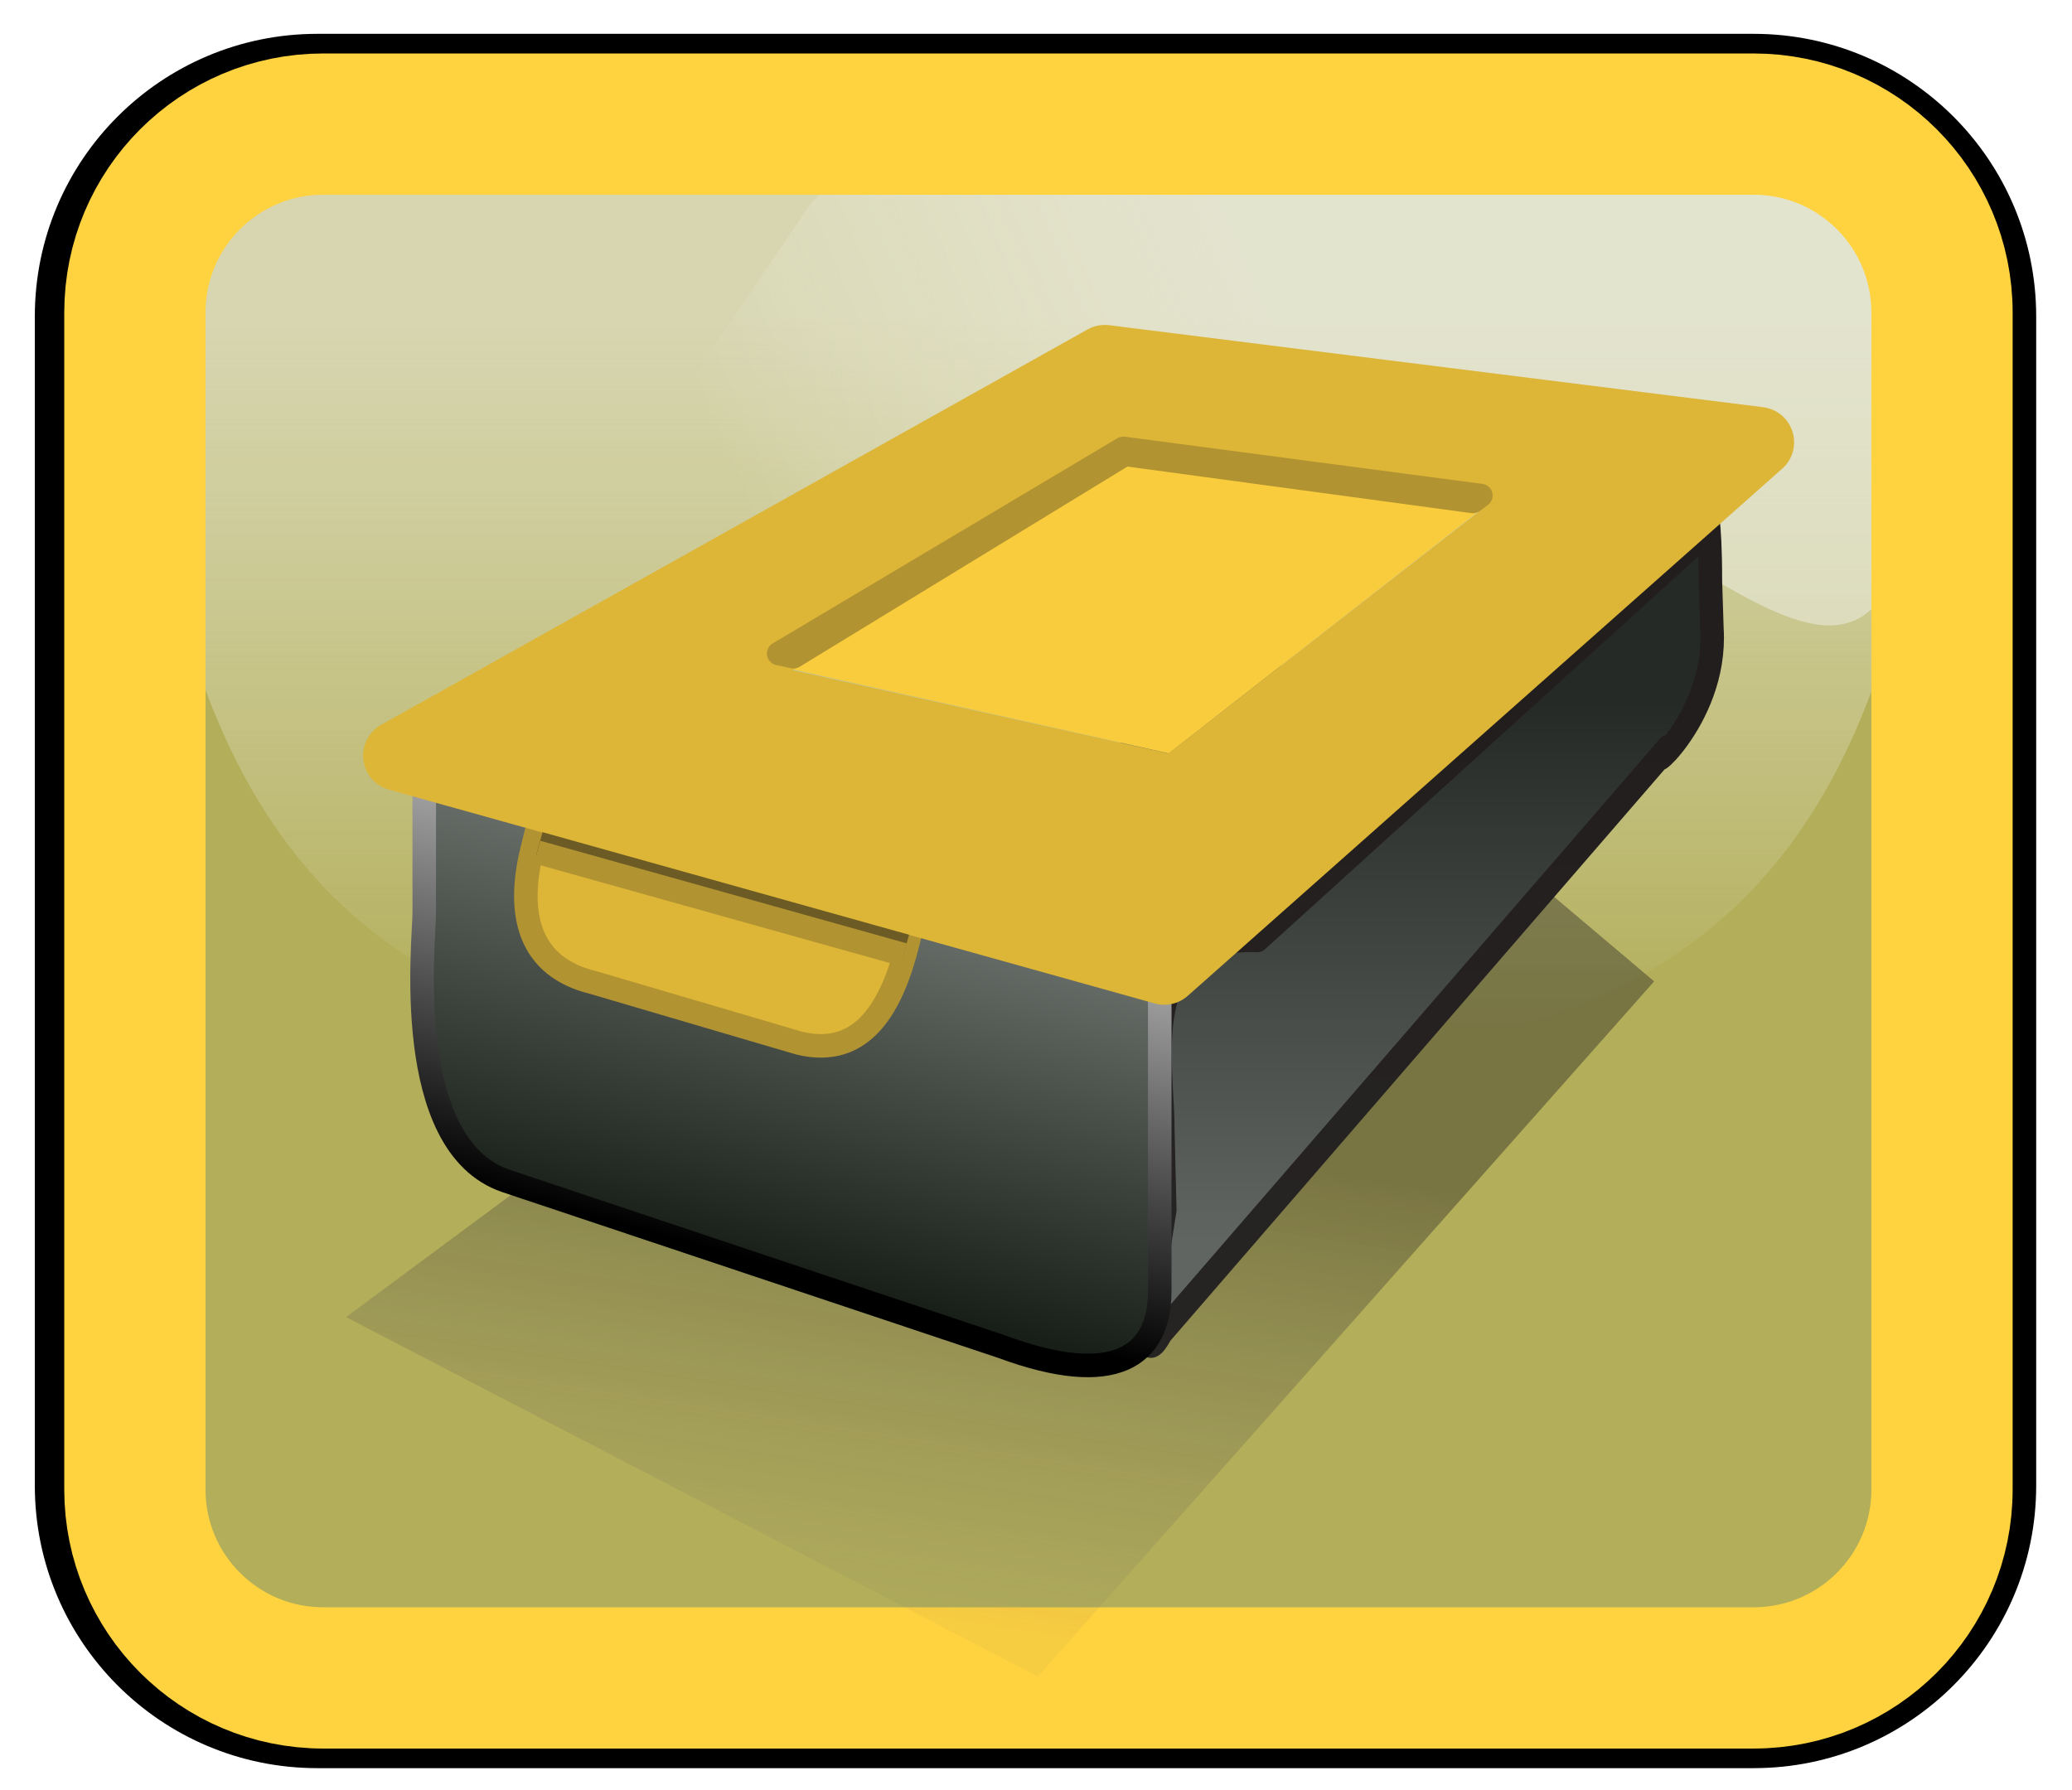
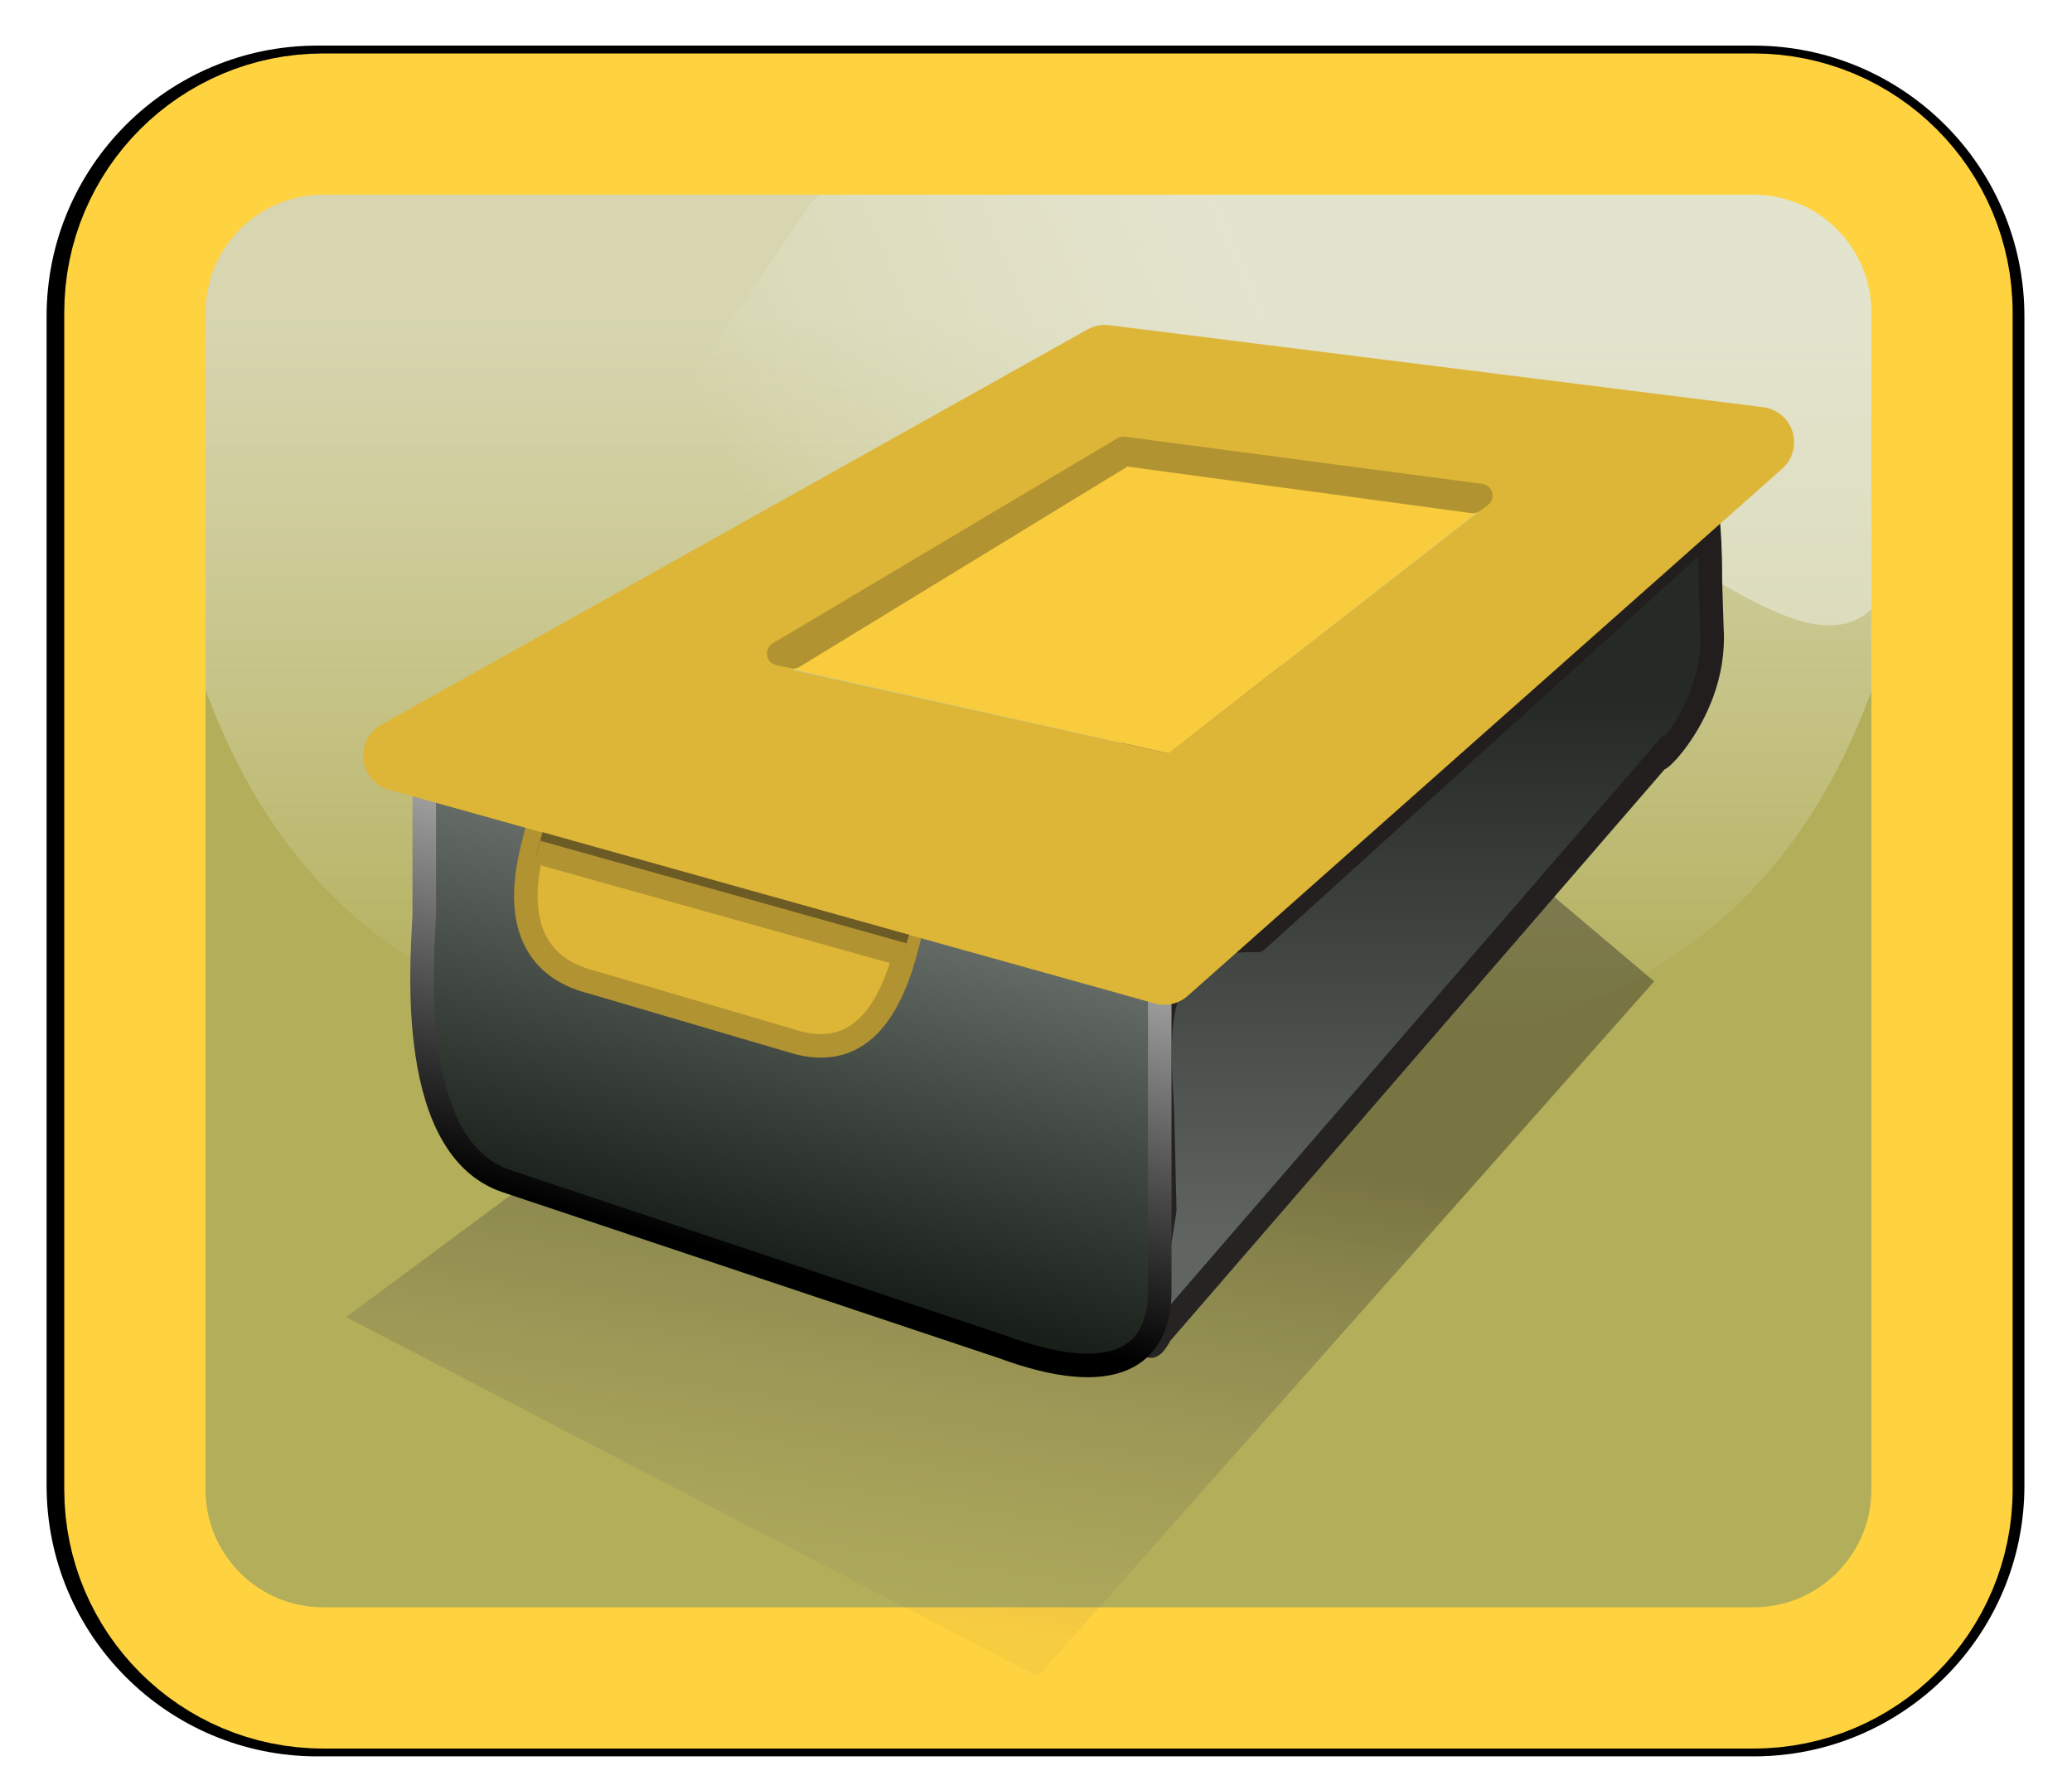
<svg xmlns="http://www.w3.org/2000/svg" version="1.1" baseProfile="full" width="88" height="76" viewBox="0 0 88.00 76.00" enable-background="new 0 0 88.00 76.00" xml:space="preserve">
-   <path fill="#B2AE5A" fill-opacity="1" stroke-width="2" stroke-linejoin="round" stroke="#000000" stroke-opacity="1" d="M 13.479,2.437L 74.479,2.437C 80.554,2.437 85.479,7.362 85.479,13.438L 85.479,63.104C 85.479,69.179 80.554,74.104 74.479,74.104L 13.479,74.104C 7.404,74.104 2.479,69.179 2.479,63.104L 2.479,13.438C 2.479,7.362 7.404,2.437 13.479,2.437 Z " />
+   <path fill="#B2AE5A" fill-opacity="1" stroke-linejoin="round" stroke="#000000" stroke-opacity="1" d="M 13.479,2.437L 74.479,2.437C 80.554,2.437 85.479,7.362 85.479,13.438L 85.479,63.104C 85.479,69.179 80.554,74.104 74.479,74.104L 13.479,74.104C 7.404,74.104 2.479,69.179 2.479,63.104L 2.479,13.438C 2.479,7.362 7.404,2.437 13.479,2.437 Z " />
  <linearGradient id="SVGID_Fill1_" gradientUnits="objectBoundingBox" x1="0.504" y1="-0.275" x2="2.054" y2="-0.275" gradientTransform="rotate(90 0.503869 -0.274908)">
    <stop offset="0.316" stop-color="#F0F1EC" stop-opacity="0.592" />
    <stop offset="0.8" stop-color="#FFFFFF" stop-opacity="0" />
  </linearGradient>
  <path fill="url(#SVGID_Fill1_)" stroke-width="0.2" stroke-linejoin="round" d="M 73.499,4.922L 15.388,4.922C 12.354,4.922 8.58,5.769 5.812,9.567L 5.878,9.567C 5.944,45.166 24.044,45.287 44.422,45.287C 64.799,45.287 82.108,44.942 82.438,9.483L 82.438,9.511C 80.988,7.444 79.077,5.322 73.499,4.922 Z " />
  <linearGradient id="SVGID_Fill2_" gradientUnits="objectBoundingBox" x1="0.94" y1="0.437" x2="2.525" y2="0.437" gradientTransform="rotate(170.5466 0.940186 0.437275)">
    <stop offset="0.274" stop-color="#F0F1EC" stop-opacity="0.502" />
    <stop offset="0.563" stop-color="#FFFFFF" stop-opacity="0" />
  </linearGradient>
  <path fill="url(#SVGID_Fill2_)" stroke-width="0.2" stroke-linejoin="round" d="M 73.268,4.875L 56.281,6.737C 53.247,6.737 37.13,4.949 34.363,8.748L 26.281,20.664C 30.64,27.669 45.959,18.578 48.331,16.828C 71.962,13.812 81.877,44.896 82.207,9.437L 82.207,9.464C 80.757,7.398 78.847,5.275 73.268,4.875 Z " />
  <path fill="none" stroke-width="6" stroke-linejoin="round" stroke="#FFD23F" stroke-opacity="1" d="M 13.729,5.271L 74.479,5.271C 78.897,5.271 82.479,8.853 82.479,13.271L 82.479,63.271C 82.479,67.689 78.897,71.271 74.479,71.271L 13.729,71.271C 9.311,71.271 5.729,67.689 5.729,63.271L 5.729,13.271C 5.729,8.853 9.311,5.271 13.729,5.271 Z " />
  <g>
    <linearGradient id="SVGID_Fill3_" gradientUnits="objectBoundingBox" x1="0.439" y1="-0.101" x2="1.626" y2="-0.101" gradientTransform="rotate(101.1325 0.439183 -0.100608)">
      <stop offset="0.451" stop-color="#231F1F" stop-opacity="0.404" />
      <stop offset="0.865" stop-color="#6C6464" stop-opacity="0.059" />
    </linearGradient>
    <path fill="url(#SVGID_Fill3_)" stroke-width="0.2" stroke-linejoin="round" d="M 44.083,71.211L 70.254,41.685L 53.289,27.346L 14.698,55.946L 44.083,71.211 Z " />
    <linearGradient id="SVGID_Stroke1_" gradientUnits="objectBoundingBox" x1="0.493" y1="0.153" x2="1.202" y2="0.153" gradientTransform="rotate(90 0.493462 0.152839)">
      <stop offset="0.116" stop-color="#231E1E" stop-opacity="1" />
      <stop offset="1" stop-color="#262323" stop-opacity="1" />
    </linearGradient>
    <linearGradient id="SVGID_Fill4_" gradientUnits="objectBoundingBox" x1="0.493" y1="0.143" x2="1.222" y2="0.143" gradientTransform="rotate(90 0.493189 0.142982)">
      <stop offset="0.112" stop-color="#262A27" stop-opacity="1" />
      <stop offset="1" stop-color="#606561" stop-opacity="1" />
    </linearGradient>
    <path fill="url(#SVGID_Fill4_)" stroke-linejoin="round" stroke="url(#SVGID_Stroke1_)" d="M 53.39,39.948L 72.482,22.644C 72.415,21.306 72.642,21.89 72.642,24.701L 72.706,26.705C 72.961,30.713 69.222,33.448 70.884,31.699L 49.299,56.657C 48.361,58.354 48.787,55.724 49.469,51.398L 49.384,47.921C 49.384,45.11 48.187,39.733 53.39,39.948 Z " />
    <linearGradient id="SVGID_Stroke2_" gradientUnits="objectBoundingBox" x1="0.353" y1="1.089" x2="1.582" y2="1.089" gradientTransform="rotate(-72.05804 0.353163 1.089192)">
      <stop offset="0.228" stop-color="#000000" stop-opacity="1" />
      <stop offset="1" stop-color="#FFFFFF" stop-opacity="1" />
    </linearGradient>
    <linearGradient id="SVGID_Fill5_" gradientUnits="objectBoundingBox" x1="0.348" y1="1.112" x2="1.625" y2="1.112" gradientTransform="rotate(-71.94652 0.348476 1.112037)">
      <stop offset="0.233" stop-color="#171F18" stop-opacity="1" />
      <stop offset="1" stop-color="#989D99" stop-opacity="1" />
    </linearGradient>
    <path fill="url(#SVGID_Fill5_)" stroke-linejoin="round" stroke="url(#SVGID_Stroke2_)" d="M 24.82,33.447L 46.233,38.87C 49.016,38.87 49.256,40.184 49.256,42.971L 49.256,54.827C 49.256,57.613 47.35,58.973 42.563,57.207L 21.482,50.159C 17.031,48.64 18.018,39.917 18.018,38.807L 18.018,33.447C 18.018,30.661 22.037,33.447 24.82,33.447 Z " />
    <path fill="#F9CC3E" fill-opacity="1" stroke-width="0.2" stroke-linejoin="round" d="M 49.64,32.001L 62.904,21.632L 47.818,19.453L 33.419,28.375L 49.64,32.001 Z " />
    <path fill="#DDB637" fill-opacity="1" stroke-linejoin="round" stroke="#B29331" stroke-opacity="1" d="M 29.004,31.477L 35.046,32.956C 37.789,33.627 39.465,36.384 38.791,39.114L 38.576,39.983C 37.901,42.712 36.678,44.977 33.935,44.305L 25.178,41.729C 22.435,41.057 21.927,38.802 22.602,36.072L 22.817,35.203C 23.491,32.474 26.262,30.806 29.004,31.477 Z " />
    <path fill="#DDB637" fill-opacity="1" stroke-width="3" stroke-linejoin="round" stroke="#DDB637" stroke-opacity="1" d="M 46.923,15.302L 16.921,32.096L 49.448,41.178L 74.698,18.785L 46.923,15.302 Z M 47.578,18.18L 66.564,20.709L 49.991,33.623L 29.706,29.128L 47.578,18.18 Z " />
    <path fill="#967D2D" fill-opacity="1" stroke-linejoin="round" stroke="#B29331" stroke-opacity="1" d="M 62.893,21.049L 47.711,19.045L 33.072,27.76L 33.703,27.895L 47.775,19.299L 62.555,21.3L 62.893,21.049 Z " />
    <line fill="none" stroke-linejoin="round" stroke="#6C5B24" stroke-opacity="1" x1="22.909" y1="35.829" x2="38.474" y2="40.186" />
    <line fill="none" stroke-linejoin="round" stroke="#B29331" stroke-opacity="1" x1="22.813" y1="36.194" x2="38.378" y2="40.552" />
  </g>
</svg>
